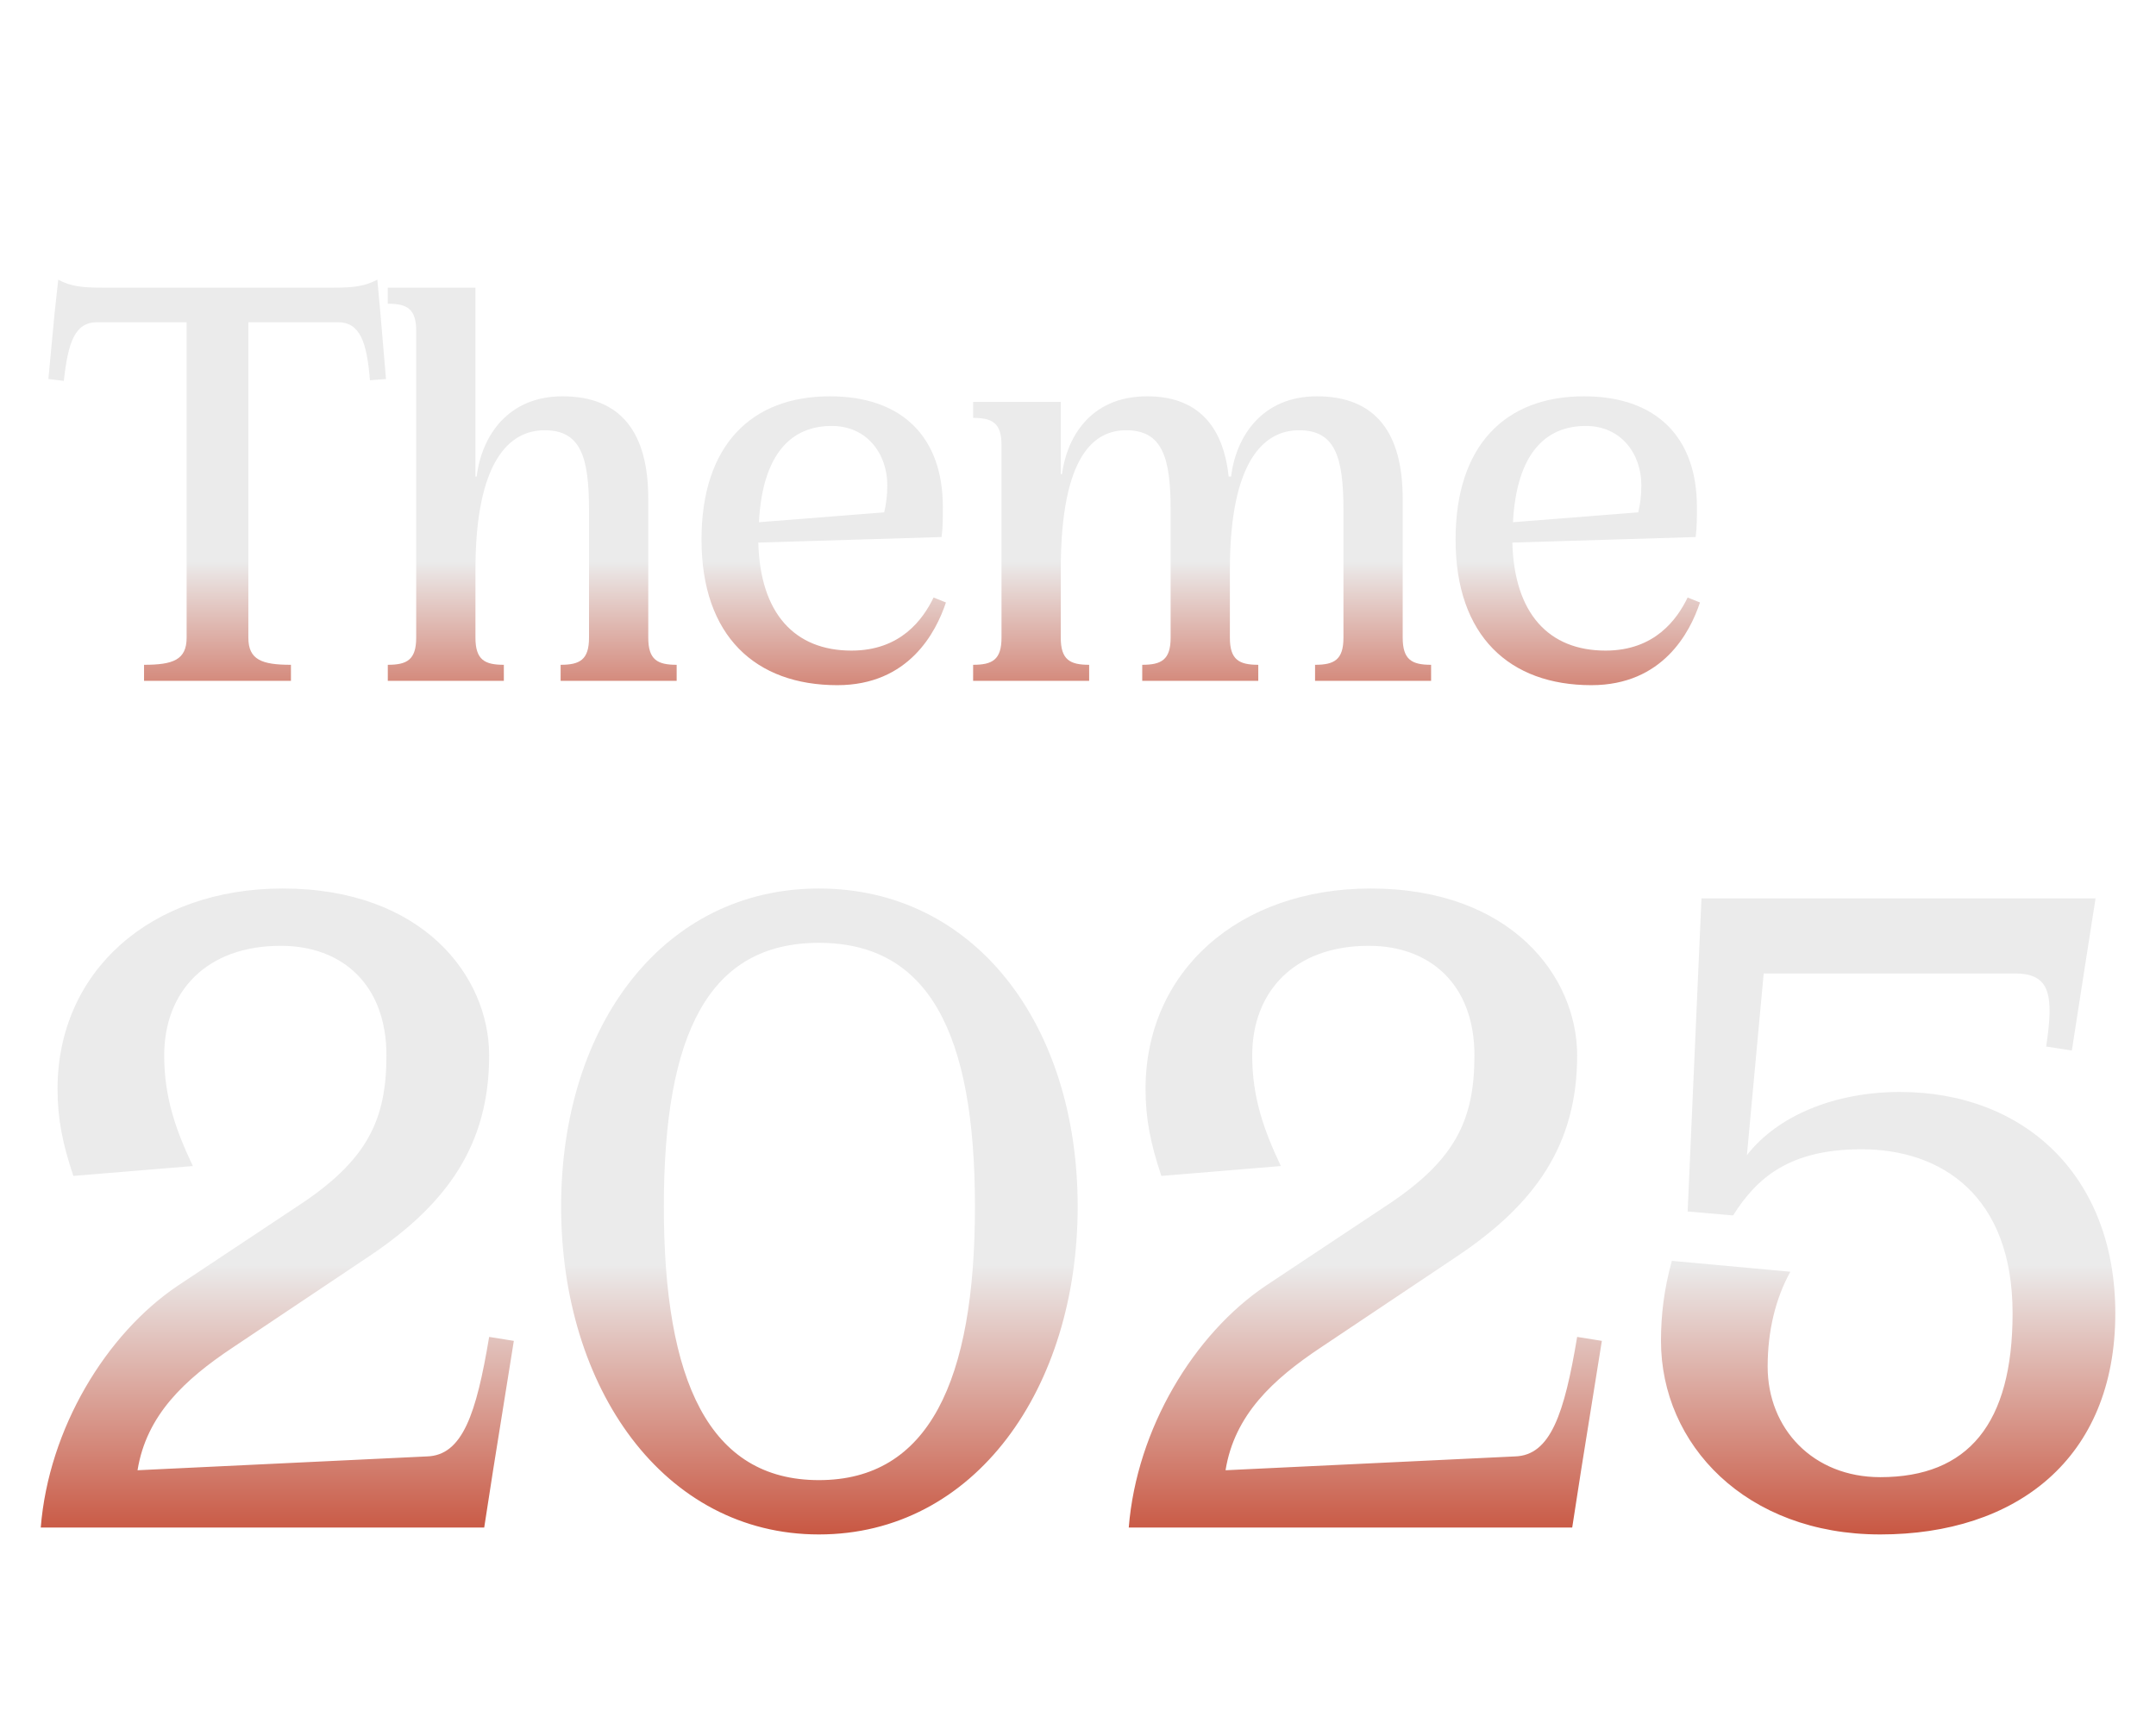
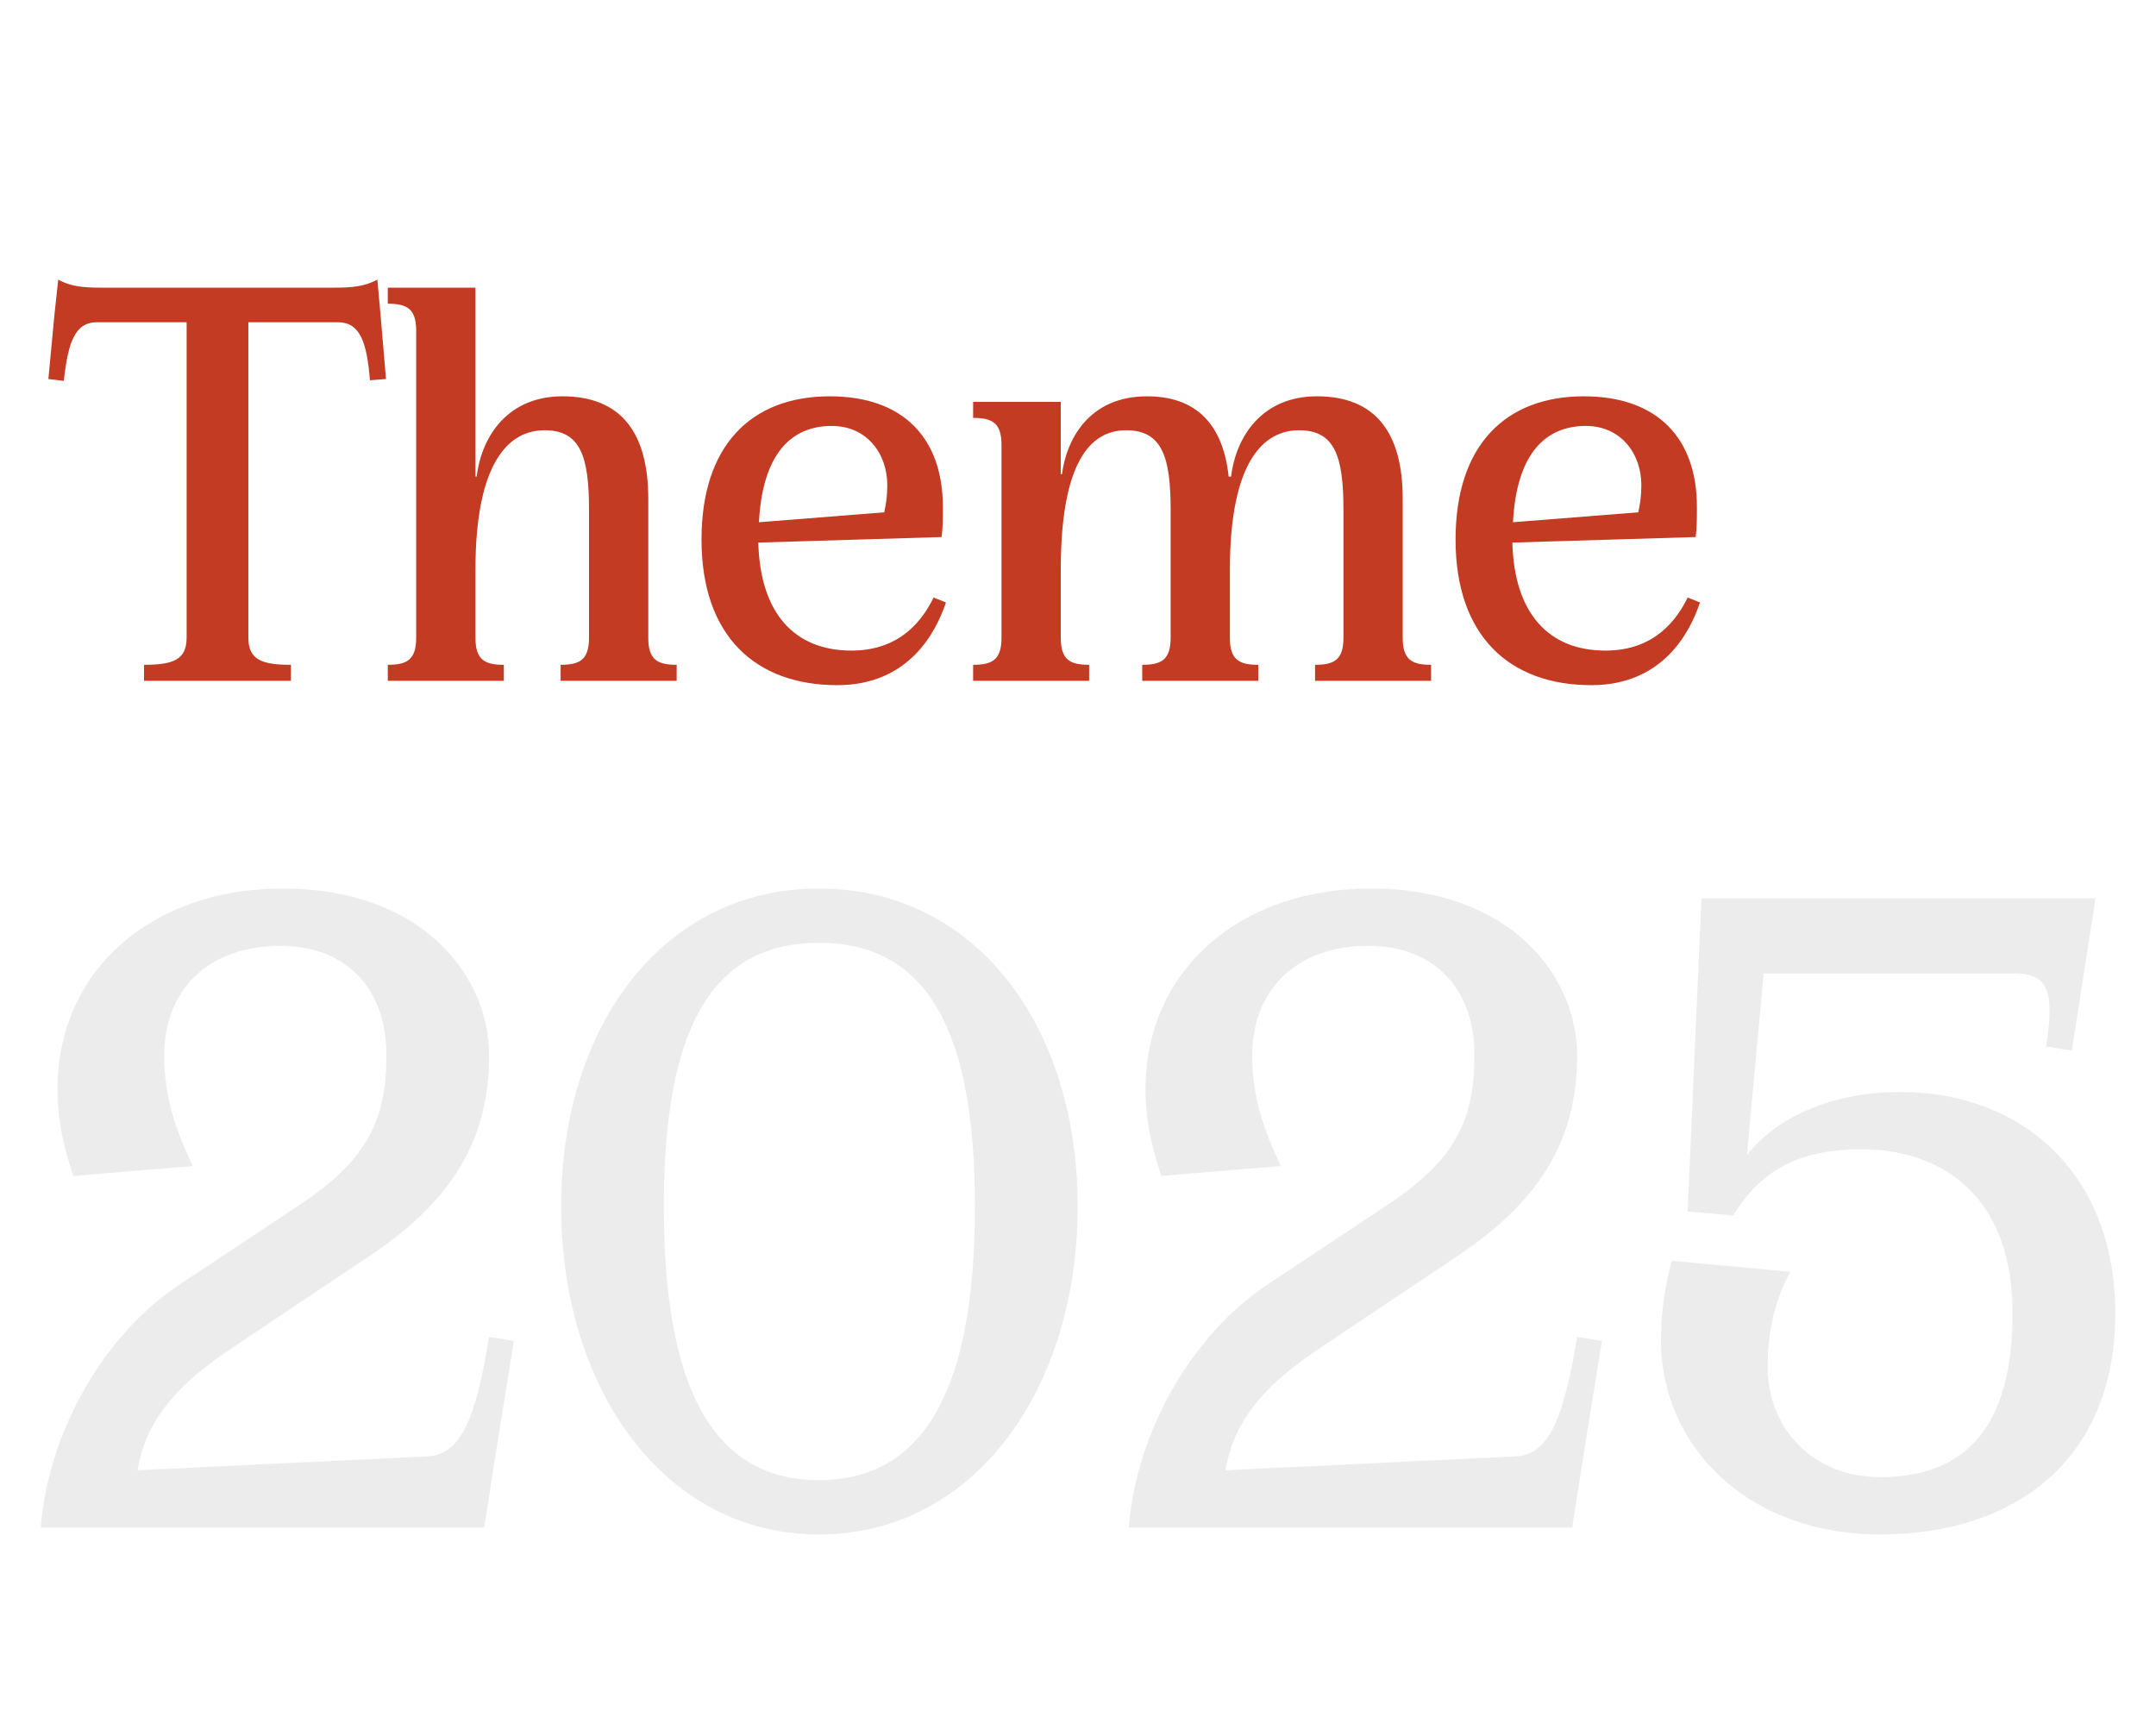
<svg xmlns="http://www.w3.org/2000/svg" width="247" height="196" viewBox="0 0 247 196" fill="none">
-   <path d="M43.584 35.928L44.22 43.423L42.382 43.564C42.028 39.18 41.25 36.917 38.705 36.917H28.452V73.05C28.452 75.596 30.007 76.162 33.331 76.162V78H16.502V76.162C19.825 76.162 21.381 75.596 21.381 73.05V36.917H11.128C8.582 36.917 7.804 39.18 7.31 43.635L5.542 43.423L6.249 35.928L6.673 32.038C8.087 32.816 9.431 32.958 11.835 32.958H38.068C40.472 32.958 41.745 32.816 43.23 32.038L43.584 35.928ZM74.268 73.05C74.268 75.596 75.329 76.162 77.521 76.162V78H64.227V76.162C66.419 76.162 67.48 75.596 67.48 73.05V58.413C67.48 52.262 66.49 49.292 62.389 49.292C58.358 49.292 54.469 52.827 54.469 65.272V73.05C54.469 75.596 55.53 76.162 57.722 76.162V78H44.428V76.162C46.62 76.162 47.681 75.596 47.681 73.05V37.907C47.681 35.362 46.62 34.796 44.428 34.796V32.958H54.469V54.595H54.611C55.176 49.928 58.217 45.403 64.439 45.403C71.157 45.403 74.268 49.575 74.268 57.141V73.05ZM106.955 68.454L108.37 69.02C107.238 72.414 104.127 78.495 95.925 78.495C86.591 78.495 80.368 72.909 80.368 61.807C80.368 50.989 86.096 45.403 95.076 45.403C103.491 45.403 108.016 50.211 108.016 58.06C108.016 59.545 108.016 60.393 107.875 61.525L86.874 62.161C87.086 70.293 91.046 74.535 97.551 74.535C103.208 74.535 105.753 70.929 106.955 68.454ZM95.288 48.797C90.763 48.797 87.369 51.837 86.945 59.828L101.299 58.696C101.511 57.777 101.652 56.787 101.652 55.585C101.652 51.979 99.319 48.797 95.288 48.797ZM160.699 73.05C160.699 75.596 161.76 76.162 163.952 76.162V78H150.658V76.162C152.85 76.162 153.911 75.596 153.911 73.05V58.413C153.911 52.262 152.921 49.292 148.82 49.292C144.789 49.292 140.9 52.827 140.9 65.272V73.05C140.9 75.596 141.961 76.162 144.153 76.162V78H130.859V76.162C133.051 76.162 134.112 75.596 134.112 73.05V58.413C134.112 52.474 133.193 49.292 129.021 49.292C125.556 49.292 121.526 51.837 121.526 65.272V73.05C121.526 75.596 122.586 76.162 124.778 76.162V78H111.485V76.162C113.677 76.162 114.737 75.596 114.737 73.05V50.989C114.737 48.443 113.677 47.877 111.485 47.877V46.039H121.526V54.312H121.667C122.162 50.494 124.637 45.403 131.425 45.403C137.011 45.403 140.122 48.585 140.759 54.595H141.041C141.607 49.928 144.648 45.403 150.87 45.403C157.588 45.403 160.699 49.575 160.699 57.141V73.05ZM193.343 68.454L194.757 69.02C193.626 72.414 190.515 78.495 182.312 78.495C172.979 78.495 166.756 72.909 166.756 61.807C166.756 50.989 172.484 45.403 181.464 45.403C189.878 45.403 194.404 50.211 194.404 58.06C194.404 59.545 194.404 60.393 194.262 61.525L173.261 62.161C173.474 70.293 177.433 74.535 183.939 74.535C189.595 74.535 192.141 70.929 193.343 68.454ZM181.676 48.797C177.151 48.797 173.756 51.837 173.332 59.828L187.686 58.696C187.898 57.777 188.04 56.787 188.04 55.585C188.04 51.979 185.706 48.797 181.676 48.797Z" fill="url(#paint0_linear_130_30)" />
-   <path d="M56.039 153.162L58.867 153.615L56.491 168.437L55.473 175H4.669C5.574 163.685 12.136 152.823 20.396 147.278L34.201 138.113C42.121 132.908 44.271 128.269 44.271 120.914C44.271 112.767 39.179 108.355 32.164 108.355C23.678 108.355 18.812 113.56 18.812 120.914C18.812 125.78 20.17 129.514 22.094 133.587L8.403 134.719C7.158 130.985 6.592 128.156 6.592 124.761C6.592 111.297 17.228 101.792 32.39 101.792C48.458 101.792 56.039 111.862 56.039 120.914C56.039 131.098 51.286 137.887 42.348 143.884L26.62 154.407C21.189 158.027 16.776 162.101 15.757 168.437L48.91 166.853C52.984 166.74 54.568 161.988 56.039 153.162ZM93.817 101.792C111.694 101.792 123.462 117.407 123.462 138.226C123.462 159.046 111.694 175.792 93.817 175.792C76.052 175.792 64.284 159.046 64.284 138.226C64.284 117.407 76.052 101.792 93.817 101.792ZM93.817 169.569C106.376 169.569 111.694 158.254 111.694 138.226C111.694 118.312 106.376 108.015 93.817 108.015C81.257 108.015 76.052 118.312 76.052 138.226C76.052 158.254 81.257 169.569 93.817 169.569ZM180.685 153.162L183.514 153.615L181.138 168.437L180.119 175H129.315C130.22 163.685 136.783 152.823 145.043 147.278L158.847 138.113C166.767 132.908 168.917 128.269 168.917 120.914C168.917 112.767 163.826 108.355 156.81 108.355C148.324 108.355 143.459 113.56 143.459 120.914C143.459 125.78 144.816 129.514 146.74 133.587L133.049 134.719C131.804 130.985 131.238 128.156 131.238 124.761C131.238 111.297 141.874 101.792 157.037 101.792C173.104 101.792 180.685 111.862 180.685 120.914C180.685 131.098 175.933 137.887 166.994 143.884L151.266 154.407C145.835 158.027 141.422 162.101 140.404 168.437L173.556 166.853C177.63 166.74 179.214 161.988 180.685 153.162ZM217.671 125.101C231.928 125.101 242.338 134.719 242.338 150.446C242.338 167.193 230.909 175.792 215.408 175.792C200.019 175.792 190.289 165.495 190.289 153.615C190.289 150.673 190.628 147.731 191.533 144.449L205.111 145.694C203.414 148.749 202.509 152.483 202.509 156.557C202.509 163.685 207.714 169.229 215.408 169.229C225.478 169.229 230.57 163.119 230.57 150.446C230.57 136.982 222.423 131.664 213.258 131.664C204.998 131.664 201.264 134.945 198.549 139.245L193.344 138.792L194.928 102.923H240.075L238.943 110.165L237.359 120.349L234.417 119.896C235.322 113.899 234.87 111.523 230.796 111.523H202.056L200.133 132.342C203.64 127.816 210.203 125.101 217.671 125.101Z" fill="url(#paint1_linear_130_30)" />
-   <defs>
-     <linearGradient id="paint0_linear_130_30" x1="101" y1="57.925" x2="101" y2="89.311" gradientUnits="userSpaceOnUse">
-       <stop offset="0.205" stop-color="#EBEBEB" />
-       <stop offset="1" stop-color="#C23B22" />
-     </linearGradient>
-     <linearGradient id="paint1_linear_130_30" x1="123.5" y1="135.426" x2="123.5" y2="181.711" gradientUnits="userSpaceOnUse">
-       <stop offset="0.205" stop-color="#EBEBEB" />
-       <stop offset="1" stop-color="#C23B22" />
-     </linearGradient>
-   </defs>
+   <path d="M43.584 35.928L44.22 43.423L42.382 43.564C42.028 39.18 41.25 36.917 38.705 36.917H28.452V73.05C28.452 75.596 30.007 76.162 33.331 76.162V78H16.502V76.162C19.825 76.162 21.381 75.596 21.381 73.05V36.917H11.128C8.582 36.917 7.804 39.18 7.31 43.635L5.542 43.423L6.249 35.928L6.673 32.038C8.087 32.816 9.431 32.958 11.835 32.958H38.068C40.472 32.958 41.745 32.816 43.23 32.038L43.584 35.928ZM74.268 73.05C74.268 75.596 75.329 76.162 77.521 76.162V78H64.227V76.162C66.419 76.162 67.48 75.596 67.48 73.05V58.413C67.48 52.262 66.49 49.292 62.389 49.292C58.358 49.292 54.469 52.827 54.469 65.272V73.05C54.469 75.596 55.53 76.162 57.722 76.162V78H44.428V76.162C46.62 76.162 47.681 75.596 47.681 73.05V37.907C47.681 35.362 46.62 34.796 44.428 34.796V32.958H54.469V54.595H54.611C55.176 49.928 58.217 45.403 64.439 45.403C71.157 45.403 74.268 49.575 74.268 57.141V73.05ZM106.955 68.454L108.37 69.02C107.238 72.414 104.127 78.495 95.925 78.495C86.591 78.495 80.368 72.909 80.368 61.807C80.368 50.989 86.096 45.403 95.076 45.403C103.491 45.403 108.016 50.211 108.016 58.06C108.016 59.545 108.016 60.393 107.875 61.525L86.874 62.161C87.086 70.293 91.046 74.535 97.551 74.535C103.208 74.535 105.753 70.929 106.955 68.454ZM95.288 48.797C90.763 48.797 87.369 51.837 86.945 59.828L101.299 58.696C101.511 57.777 101.652 56.787 101.652 55.585C101.652 51.979 99.319 48.797 95.288 48.797ZM160.699 73.05C160.699 75.596 161.76 76.162 163.952 76.162V78H150.658V76.162C152.85 76.162 153.911 75.596 153.911 73.05V58.413C153.911 52.262 152.921 49.292 148.82 49.292C144.789 49.292 140.9 52.827 140.9 65.272V73.05C140.9 75.596 141.961 76.162 144.153 76.162V78H130.859V76.162C133.051 76.162 134.112 75.596 134.112 73.05V58.413C134.112 52.474 133.193 49.292 129.021 49.292C125.556 49.292 121.526 51.837 121.526 65.272V73.05C121.526 75.596 122.586 76.162 124.778 76.162V78H111.485V76.162C113.677 76.162 114.737 75.596 114.737 73.05V50.989C114.737 48.443 113.677 47.877 111.485 47.877V46.039H121.526V54.312H121.667C122.162 50.494 124.637 45.403 131.425 45.403C137.011 45.403 140.122 48.585 140.759 54.595H141.041C141.607 49.928 144.648 45.403 150.87 45.403C157.588 45.403 160.699 49.575 160.699 57.141V73.05ZM193.343 68.454L194.757 69.02C193.626 72.414 190.515 78.495 182.312 78.495C172.979 78.495 166.756 72.909 166.756 61.807C166.756 50.989 172.484 45.403 181.464 45.403C189.878 45.403 194.404 50.211 194.404 58.06C194.404 59.545 194.404 60.393 194.262 61.525L173.261 62.161C173.474 70.293 177.433 74.535 183.939 74.535C189.595 74.535 192.141 70.929 193.343 68.454ZM181.676 48.797C177.151 48.797 173.756 51.837 173.332 59.828L187.686 58.696C187.898 57.777 188.04 56.787 188.04 55.585C188.04 51.979 185.706 48.797 181.676 48.797Z" fill="#C23B22" />
+   <path d="M56.039 153.162L58.867 153.615L56.491 168.437L55.473 175H4.669C5.574 163.685 12.136 152.823 20.396 147.278L34.201 138.113C42.121 132.908 44.271 128.269 44.271 120.914C44.271 112.767 39.179 108.355 32.164 108.355C23.678 108.355 18.812 113.56 18.812 120.914C18.812 125.78 20.17 129.514 22.094 133.587L8.403 134.719C7.158 130.985 6.592 128.156 6.592 124.761C6.592 111.297 17.228 101.792 32.39 101.792C48.458 101.792 56.039 111.862 56.039 120.914C56.039 131.098 51.286 137.887 42.348 143.884L26.62 154.407C21.189 158.027 16.776 162.101 15.757 168.437L48.91 166.853C52.984 166.74 54.568 161.988 56.039 153.162ZM93.817 101.792C111.694 101.792 123.462 117.407 123.462 138.226C123.462 159.046 111.694 175.792 93.817 175.792C76.052 175.792 64.284 159.046 64.284 138.226C64.284 117.407 76.052 101.792 93.817 101.792ZM93.817 169.569C106.376 169.569 111.694 158.254 111.694 138.226C111.694 118.312 106.376 108.015 93.817 108.015C81.257 108.015 76.052 118.312 76.052 138.226C76.052 158.254 81.257 169.569 93.817 169.569ZM180.685 153.162L183.514 153.615L181.138 168.437L180.119 175H129.315C130.22 163.685 136.783 152.823 145.043 147.278L158.847 138.113C166.767 132.908 168.917 128.269 168.917 120.914C168.917 112.767 163.826 108.355 156.81 108.355C148.324 108.355 143.459 113.56 143.459 120.914C143.459 125.78 144.816 129.514 146.74 133.587L133.049 134.719C131.804 130.985 131.238 128.156 131.238 124.761C131.238 111.297 141.874 101.792 157.037 101.792C173.104 101.792 180.685 111.862 180.685 120.914C180.685 131.098 175.933 137.887 166.994 143.884L151.266 154.407C145.835 158.027 141.422 162.101 140.404 168.437L173.556 166.853C177.63 166.74 179.214 161.988 180.685 153.162ZM217.671 125.101C231.928 125.101 242.338 134.719 242.338 150.446C242.338 167.193 230.909 175.792 215.408 175.792C200.019 175.792 190.289 165.495 190.289 153.615C190.289 150.673 190.628 147.731 191.533 144.449L205.111 145.694C203.414 148.749 202.509 152.483 202.509 156.557C202.509 163.685 207.714 169.229 215.408 169.229C225.478 169.229 230.57 163.119 230.57 150.446C230.57 136.982 222.423 131.664 213.258 131.664C204.998 131.664 201.264 134.945 198.549 139.245L193.344 138.792L194.928 102.923H240.075L238.943 110.165L237.359 120.349L234.417 119.896C235.322 113.899 234.87 111.523 230.796 111.523H202.056L200.133 132.342C203.64 127.816 210.203 125.101 217.671 125.101Z" fill="#ECECEC" />
</svg>
